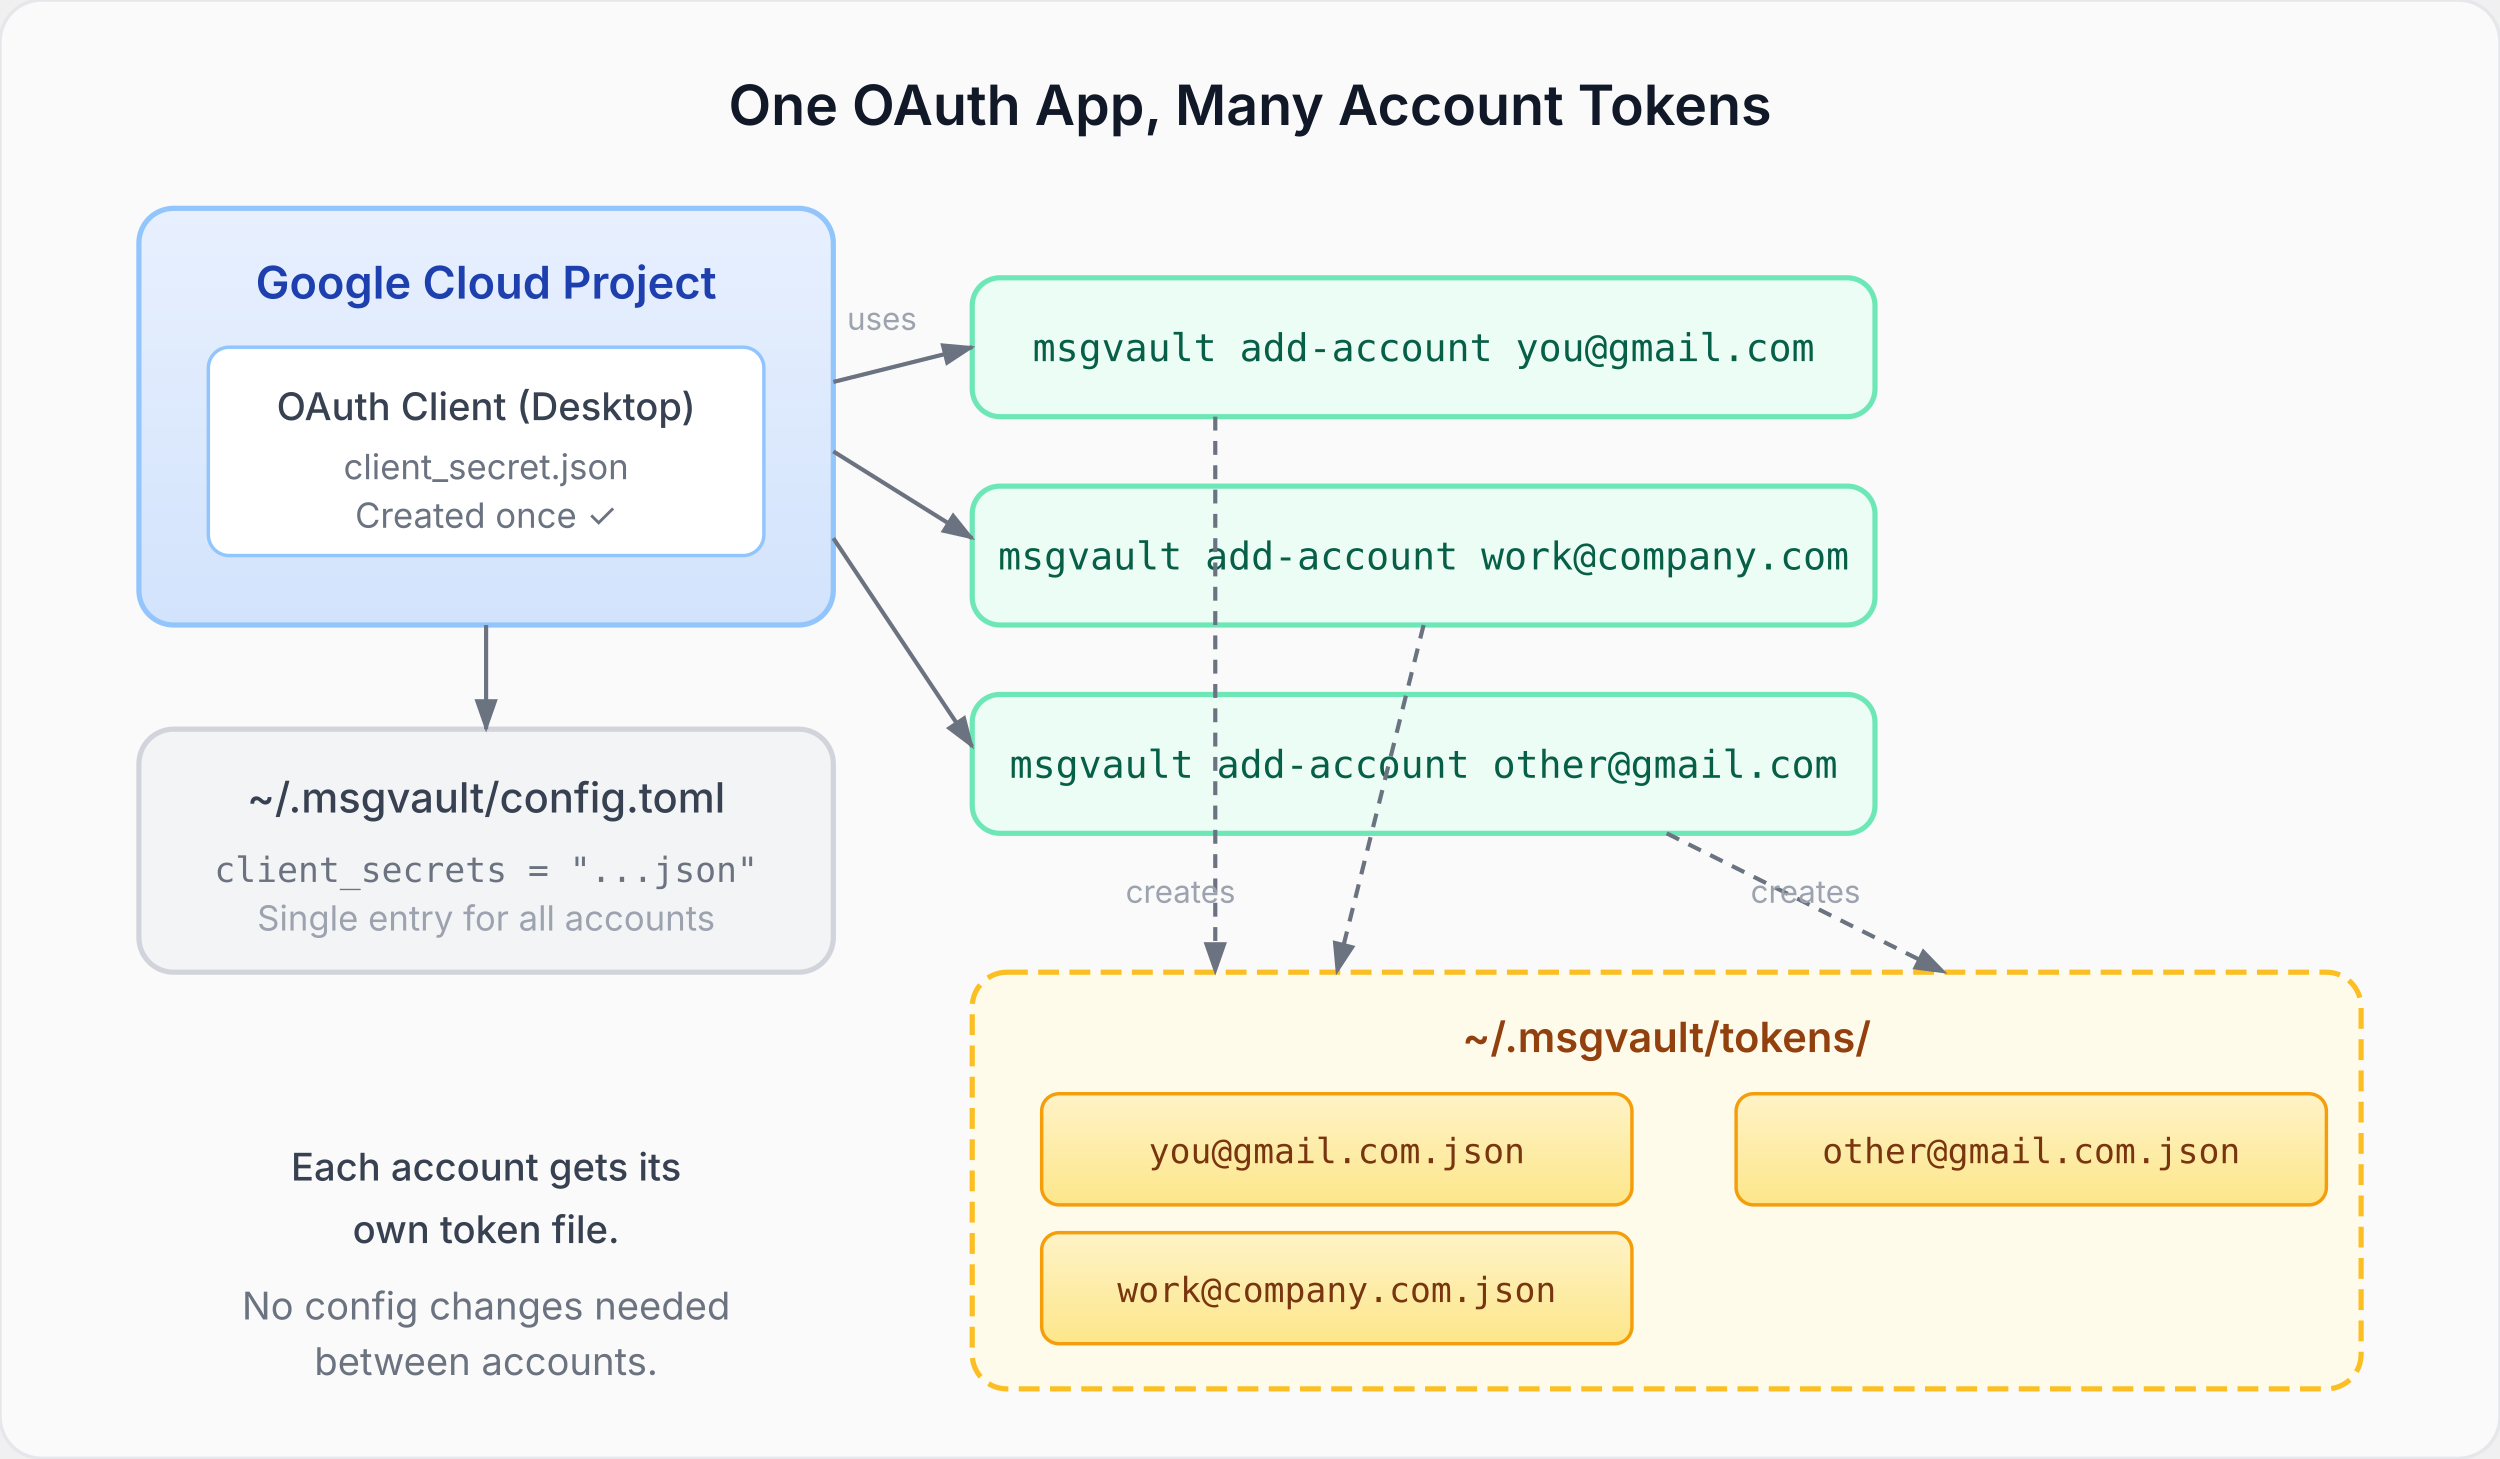
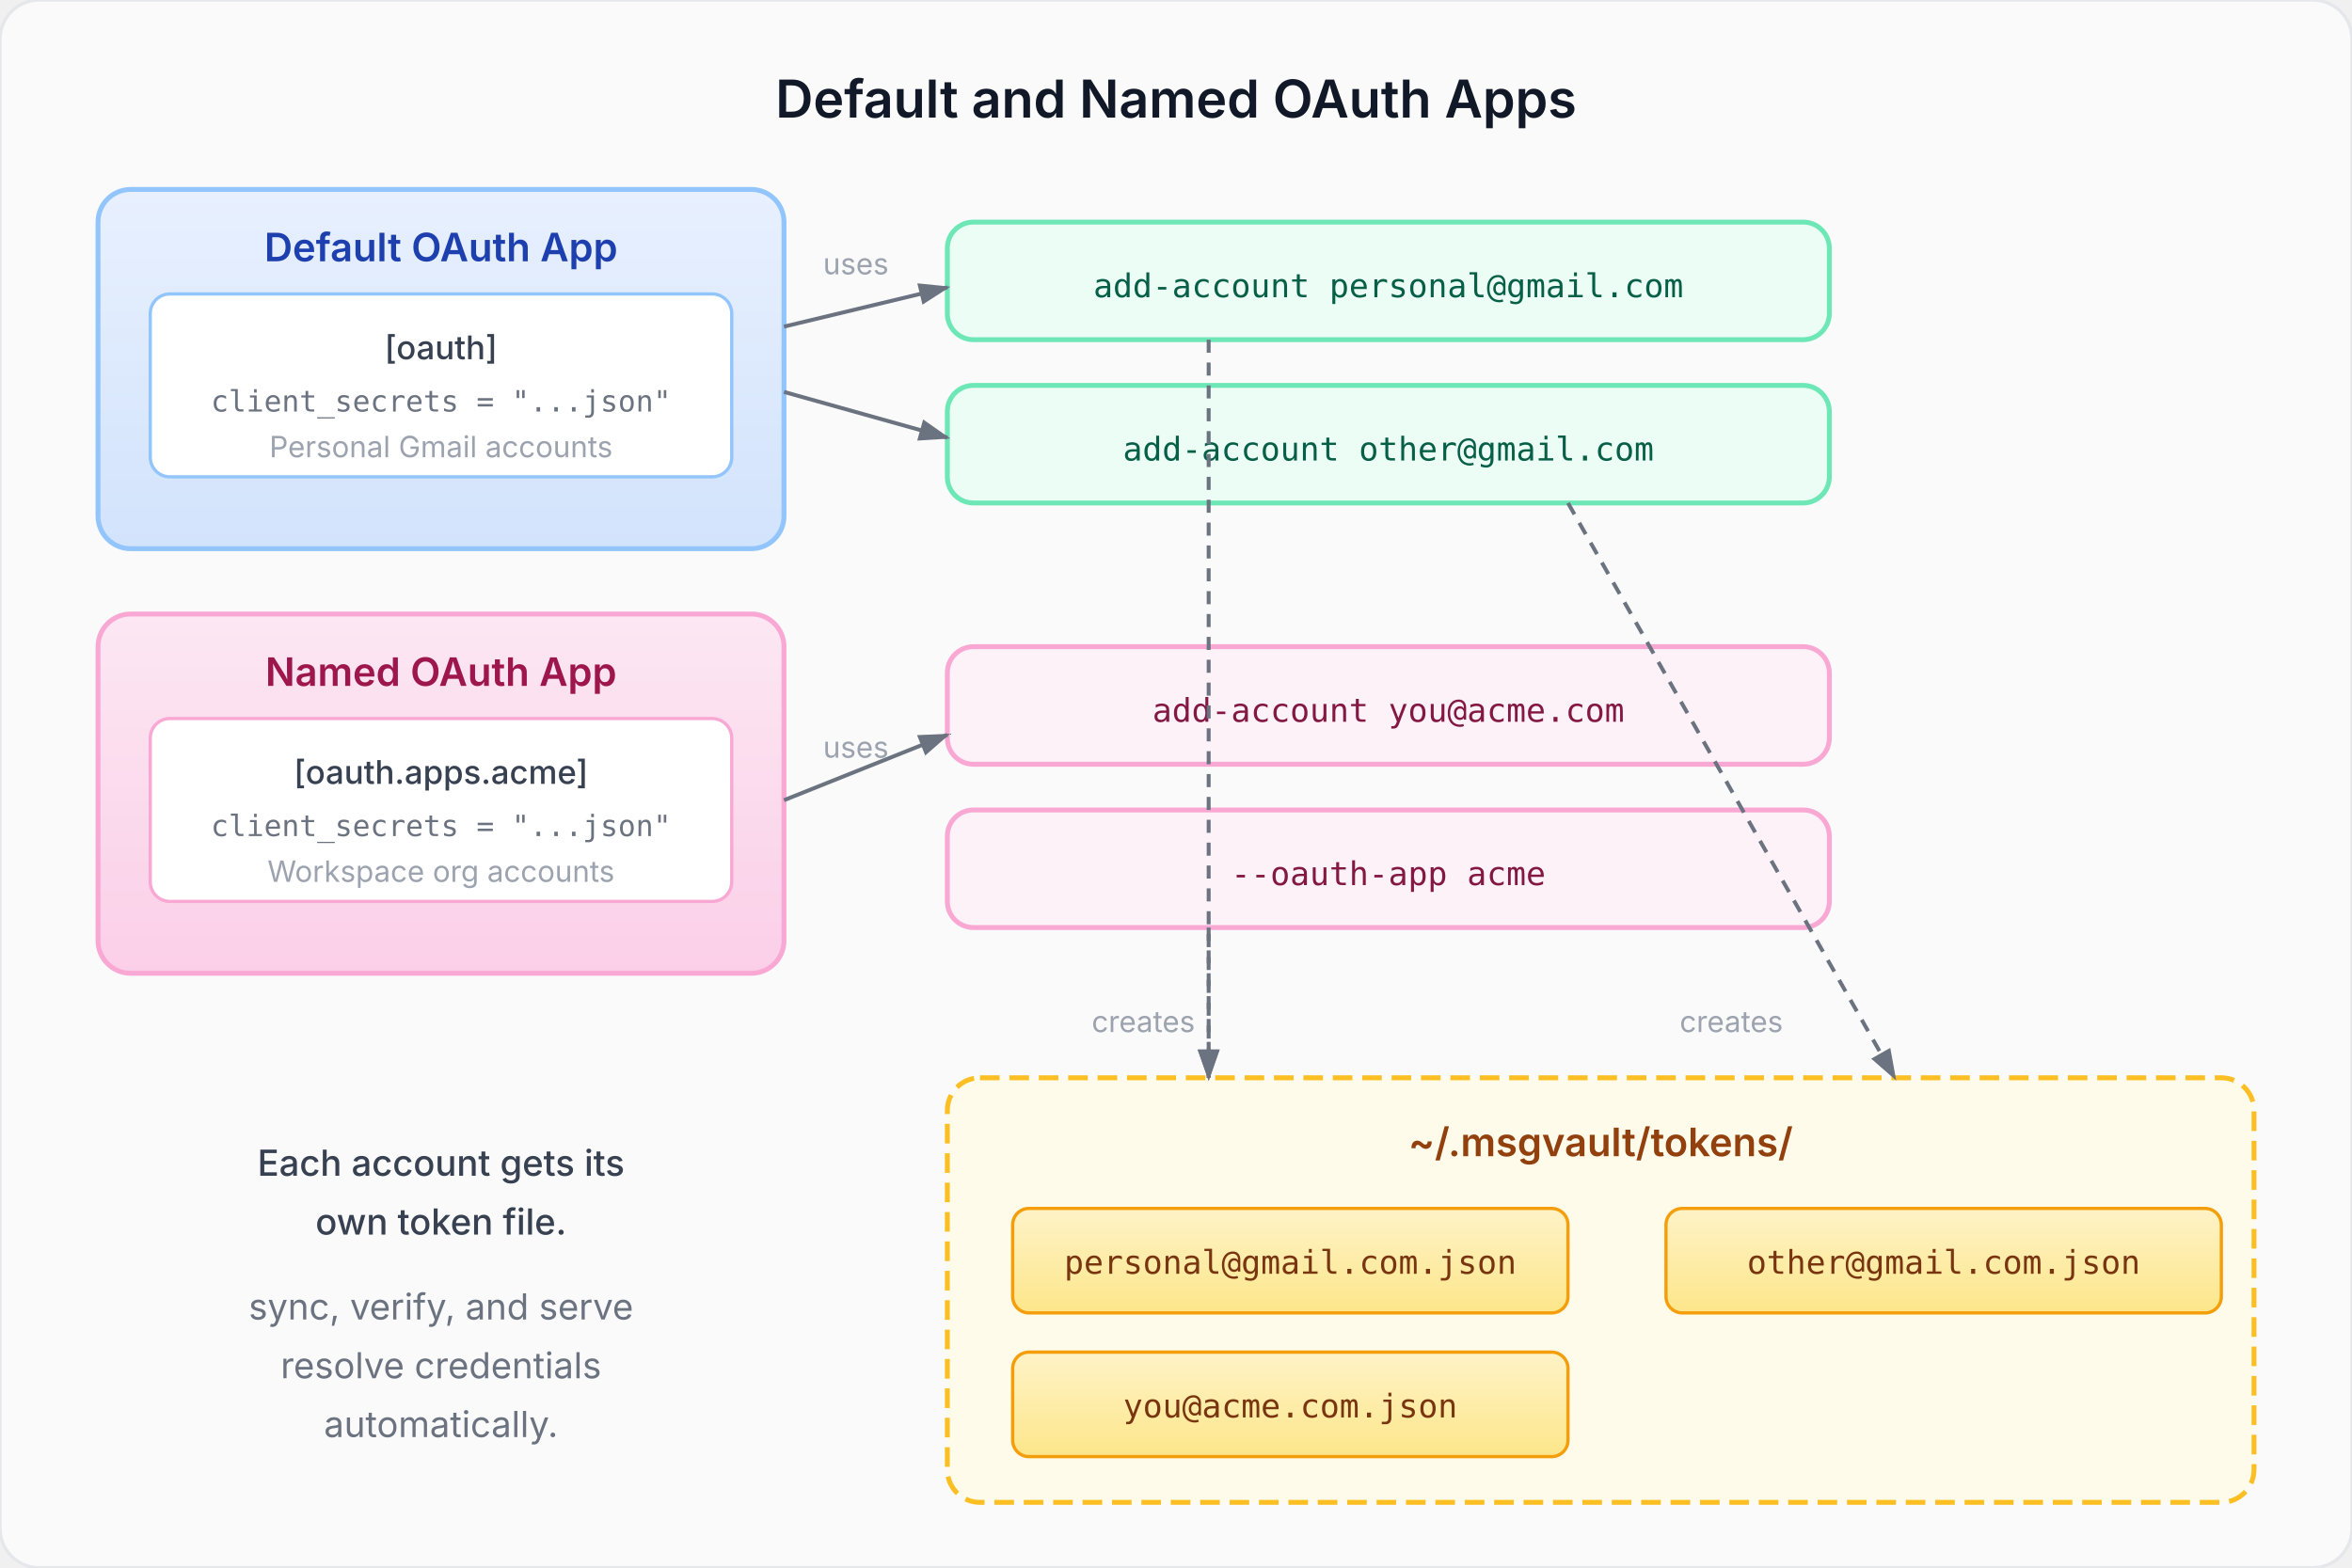
- <svg xmlns="http://www.w3.org/2000/svg" viewBox="0 0 720 420" font-family="system-ui, -apple-system, sans-serif">
+ <svg xmlns="http://www.w3.org/2000/svg" viewBox="0 0 720 480" font-family="system-ui, -apple-system, sans-serif">
  <defs>
    <marker id="arrow" viewBox="0 0 10 7" refX="9" refY="3.5" markerWidth="8" markerHeight="6" orient="auto-start-reverse">
      <path d="M 0 0 L 10 3.5 L 0 7 z" fill="#6b7280" />
    </marker>
    <linearGradient id="gcp" x1="0" y1="0" x2="0" y2="1">
      <stop offset="0%" stop-color="#e8f0fe" />
      <stop offset="100%" stop-color="#d2e3fc" />
    </linearGradient>
+     <linearGradient id="gcp2" x1="0" y1="0" x2="0" y2="1">
+       <stop offset="0%" stop-color="#fce7f3" />
+       <stop offset="100%" stop-color="#fbcfe8" />
+     </linearGradient>
    <linearGradient id="token" x1="0" y1="0" x2="0" y2="1">
      <stop offset="0%" stop-color="#fef3c7" />
      <stop offset="100%" stop-color="#fde68a" />
    </linearGradient>
  </defs>
-   <rect width="720" height="420" rx="12" fill="#fafafa" stroke="#e5e7eb" />
-   <text x="360" y="36" text-anchor="middle" font-size="16" font-weight="600" fill="#111827">One OAuth App, Many Account Tokens</text>
-   <rect x="40" y="60" width="200" height="120" rx="10" fill="url(#gcp)" stroke="#93c5fd" stroke-width="1.5" />
-   <text x="140" y="86" text-anchor="middle" font-size="13" font-weight="600" fill="#1e40af">Google Cloud Project</text>
-   <rect x="60" y="100" width="160" height="60" rx="6" fill="white" stroke="#93c5fd" />
-   <text x="140" y="121" text-anchor="middle" font-size="11" font-weight="500" fill="#374151">OAuth Client (Desktop)</text>
-   <text x="140" y="138" text-anchor="middle" font-size="10" fill="#6b7280">client_secret.json</text>
-   <text x="140" y="152" text-anchor="middle" font-size="10" fill="#6b7280">Created once ✓</text>
-   <rect x="40" y="210" width="200" height="70" rx="10" fill="#f3f4f6" stroke="#d1d5db" stroke-width="1.5" />
-   <text x="140" y="234" text-anchor="middle" font-size="12" font-weight="500" fill="#374151">~/.msgvault/config.toml</text>
-   <text x="140" y="254" text-anchor="middle" font-size="10" font-family="monospace" fill="#6b7280">client_secrets = "...json"</text>
-   <text x="140" y="268" text-anchor="middle" font-size="10" fill="#9ca3af">Single entry for all accounts</text>
-   <line x1="140" y1="180" x2="140" y2="210" stroke="#6b7280" stroke-width="1.2" marker-end="url(#arrow)" />
-   <rect x="280" y="80" width="260" height="40" rx="8" fill="#ecfdf5" stroke="#6ee7b7" stroke-width="1.5" />
-   <text x="410" y="104" text-anchor="middle" font-size="11" font-family="monospace" fill="#065f46">msgvault add-account you@gmail.com</text>
-   <rect x="280" y="140" width="260" height="40" rx="8" fill="#ecfdf5" stroke="#6ee7b7" stroke-width="1.5" />
-   <text x="410" y="164" text-anchor="middle" font-size="11" font-family="monospace" fill="#065f46">msgvault add-account work@company.com</text>
-   <rect x="280" y="200" width="260" height="40" rx="8" fill="#ecfdf5" stroke="#6ee7b7" stroke-width="1.5" />
-   <text x="410" y="224" text-anchor="middle" font-size="11" font-family="monospace" fill="#065f46">msgvault add-account other@gmail.com</text>
-   <line x1="240" y1="110" x2="280" y2="100" stroke="#6b7280" stroke-width="1.2" marker-end="url(#arrow)" />
-   <line x1="240" y1="130" x2="280" y2="155" stroke="#6b7280" stroke-width="1.2" marker-end="url(#arrow)" />
-   <line x1="240" y1="155" x2="280" y2="215" stroke="#6b7280" stroke-width="1.2" marker-end="url(#arrow)" />
-   <text x="254" y="95" text-anchor="middle" font-size="9" fill="#9ca3af">uses</text>
-   <rect x="280" y="280" width="400" height="120" rx="10" fill="#fffbeb" stroke="#fbbf24" stroke-width="1.5" stroke-dasharray="6,3" />
-   <text x="480" y="303" text-anchor="middle" font-size="12" font-weight="600" fill="#92400e">~/.msgvault/tokens/</text>
-   <rect x="300" y="315" width="170" height="32" rx="5" fill="url(#token)" stroke="#f59e0b" />
-   <text x="385" y="335" text-anchor="middle" font-size="10" font-family="monospace" fill="#78350f">you@gmail.com.json</text>
-   <rect x="300" y="355" width="170" height="32" rx="5" fill="url(#token)" stroke="#f59e0b" />
-   <text x="385" y="375" text-anchor="middle" font-size="10" font-family="monospace" fill="#78350f">work@company.com.json</text>
-   <rect x="500" y="315" width="170" height="32" rx="5" fill="url(#token)" stroke="#f59e0b" />
-   <text x="585" y="335" text-anchor="middle" font-size="10" font-family="monospace" fill="#78350f">other@gmail.com.json</text>
-   <line x1="350" y1="120" x2="350" y2="280" stroke="#6b7280" stroke-width="1.2" stroke-dasharray="4,3" marker-end="url(#arrow)" />
-   <line x1="410" y1="180" x2="385" y2="280" stroke="#6b7280" stroke-width="1.2" stroke-dasharray="4,3" marker-end="url(#arrow)" />
-   <line x1="480" y1="240" x2="560" y2="280" stroke="#6b7280" stroke-width="1.2" stroke-dasharray="4,3" marker-end="url(#arrow)" />
-   <text x="340" y="260" text-anchor="middle" font-size="9" fill="#9ca3af">creates</text>
-   <text x="520" y="260" text-anchor="middle" font-size="9" fill="#9ca3af">creates</text>
-   <text x="140" y="340" text-anchor="middle" font-size="11" fill="#374151" font-weight="500">Each account gets its</text>
-   <text x="140" y="358" text-anchor="middle" font-size="11" fill="#374151" font-weight="500">own token file.</text>
-   <text x="140" y="380" text-anchor="middle" font-size="11" fill="#6b7280">No config changes needed</text>
-   <text x="140" y="396" text-anchor="middle" font-size="11" fill="#6b7280">between accounts.</text>
+   <rect width="720" height="480" rx="12" fill="#fafafa" stroke="#e5e7eb" />
+   <text x="360" y="36" text-anchor="middle" font-size="16" font-weight="600" fill="#111827">Default and Named OAuth Apps</text>
+   <rect x="30" y="58" width="210" height="110" rx="10" fill="url(#gcp)" stroke="#93c5fd" stroke-width="1.5" />
+   <text x="135" y="80" text-anchor="middle" font-size="12" font-weight="600" fill="#1e40af">Default OAuth App</text>
+   <rect x="46" y="90" width="178" height="56" rx="6" fill="white" stroke="#93c5fd" />
+   <text x="135" y="110" text-anchor="middle" font-size="10" font-weight="500" fill="#374151">[oauth]</text>
+   <text x="135" y="126" text-anchor="middle" font-size="9" font-family="monospace" fill="#6b7280">client_secrets = "...json"</text>
+   <text x="135" y="140" text-anchor="middle" font-size="9" fill="#9ca3af">Personal Gmail accounts</text>
+   <rect x="30" y="188" width="210" height="110" rx="10" fill="url(#gcp2)" stroke="#f9a8d4" stroke-width="1.5" />
+   <text x="135" y="210" text-anchor="middle" font-size="12" font-weight="600" fill="#9d174d">Named OAuth App</text>
+   <rect x="46" y="220" width="178" height="56" rx="6" fill="white" stroke="#f9a8d4" />
+   <text x="135" y="240" text-anchor="middle" font-size="10" font-weight="500" fill="#374151">[oauth.apps.acme]</text>
+   <text x="135" y="256" text-anchor="middle" font-size="9" font-family="monospace" fill="#6b7280">client_secrets = "...json"</text>
+   <text x="135" y="270" text-anchor="middle" font-size="9" fill="#9ca3af">Workspace org accounts</text>
+   <rect x="290" y="68" width="270" height="36" rx="8" fill="#ecfdf5" stroke="#6ee7b7" stroke-width="1.5" />
+   <text x="425" y="91" text-anchor="middle" font-size="10" font-family="monospace" fill="#065f46">add-account personal@gmail.com</text>
+   <rect x="290" y="118" width="270" height="36" rx="8" fill="#ecfdf5" stroke="#6ee7b7" stroke-width="1.5" />
+   <text x="425" y="141" text-anchor="middle" font-size="10" font-family="monospace" fill="#065f46">add-account other@gmail.com</text>
+   <rect x="290" y="198" width="270" height="36" rx="8" fill="#fdf2f8" stroke="#f9a8d4" stroke-width="1.5" />
+   <text x="425" y="221" text-anchor="middle" font-size="10" font-family="monospace" fill="#831843">add-account you@acme.com</text>
+   <rect x="290" y="248" width="270" height="36" rx="8" fill="#fdf2f8" stroke="#f9a8d4" stroke-width="1.5" />
+   <text x="425" y="271" text-anchor="middle" font-size="10" font-family="monospace" fill="#831843">  --oauth-app acme</text>
+   <line x1="240" y1="100" x2="290" y2="88" stroke="#6b7280" stroke-width="1.2" marker-end="url(#arrow)" />
+   <line x1="240" y1="120" x2="290" y2="134" stroke="#6b7280" stroke-width="1.2" marker-end="url(#arrow)" />
+   <line x1="240" y1="245" x2="290" y2="225" stroke="#6b7280" stroke-width="1.2" marker-end="url(#arrow)" />
+   <text x="262" y="84" text-anchor="middle" font-size="9" fill="#9ca3af">uses</text>
+   <text x="262" y="232" text-anchor="middle" font-size="9" fill="#9ca3af">uses</text>
+   <rect x="290" y="330" width="400" height="130" rx="10" fill="#fffbeb" stroke="#fbbf24" stroke-width="1.5" stroke-dasharray="6,3" />
+   <text x="490" y="354" text-anchor="middle" font-size="12" font-weight="600" fill="#92400e">~/.msgvault/tokens/</text>
+   <rect x="310" y="370" width="170" height="32" rx="5" fill="url(#token)" stroke="#f59e0b" />
+   <text x="395" y="390" text-anchor="middle" font-size="10" font-family="monospace" fill="#78350f">personal@gmail.com.json</text>
+   <rect x="510" y="370" width="170" height="32" rx="5" fill="url(#token)" stroke="#f59e0b" />
+   <text x="595" y="390" text-anchor="middle" font-size="10" font-family="monospace" fill="#78350f">other@gmail.com.json</text>
+   <rect x="310" y="414" width="170" height="32" rx="5" fill="url(#token)" stroke="#f59e0b" />
+   <text x="395" y="434" text-anchor="middle" font-size="10" font-family="monospace" fill="#78350f">you@acme.com.json</text>
+   <line x1="370" y1="104" x2="370" y2="330" stroke="#6b7280" stroke-width="1.2" stroke-dasharray="4,3" marker-end="url(#arrow)" />
+   <line x1="480" y1="154" x2="580" y2="330" stroke="#6b7280" stroke-width="1.2" stroke-dasharray="4,3" marker-end="url(#arrow)" />
+   <line x1="370" y1="284" x2="370" y2="330" stroke="#6b7280" stroke-width="1.2" stroke-dasharray="4,3" marker-end="url(#arrow)" />
+   <text x="350" y="316" text-anchor="middle" font-size="9" fill="#9ca3af">creates</text>
+   <text x="530" y="316" text-anchor="middle" font-size="9" fill="#9ca3af">creates</text>
+   <text x="135" y="360" text-anchor="middle" font-size="11" fill="#374151" font-weight="500">Each account gets its</text>
+   <text x="135" y="378" text-anchor="middle" font-size="11" fill="#374151" font-weight="500">own token file.</text>
+   <text x="135" y="404" text-anchor="middle" font-size="11" fill="#6b7280">sync, verify, and serve</text>
+   <text x="135" y="422" text-anchor="middle" font-size="11" fill="#6b7280">resolve credentials</text>
+   <text x="135" y="440" text-anchor="middle" font-size="11" fill="#6b7280">automatically.</text>
</svg>
